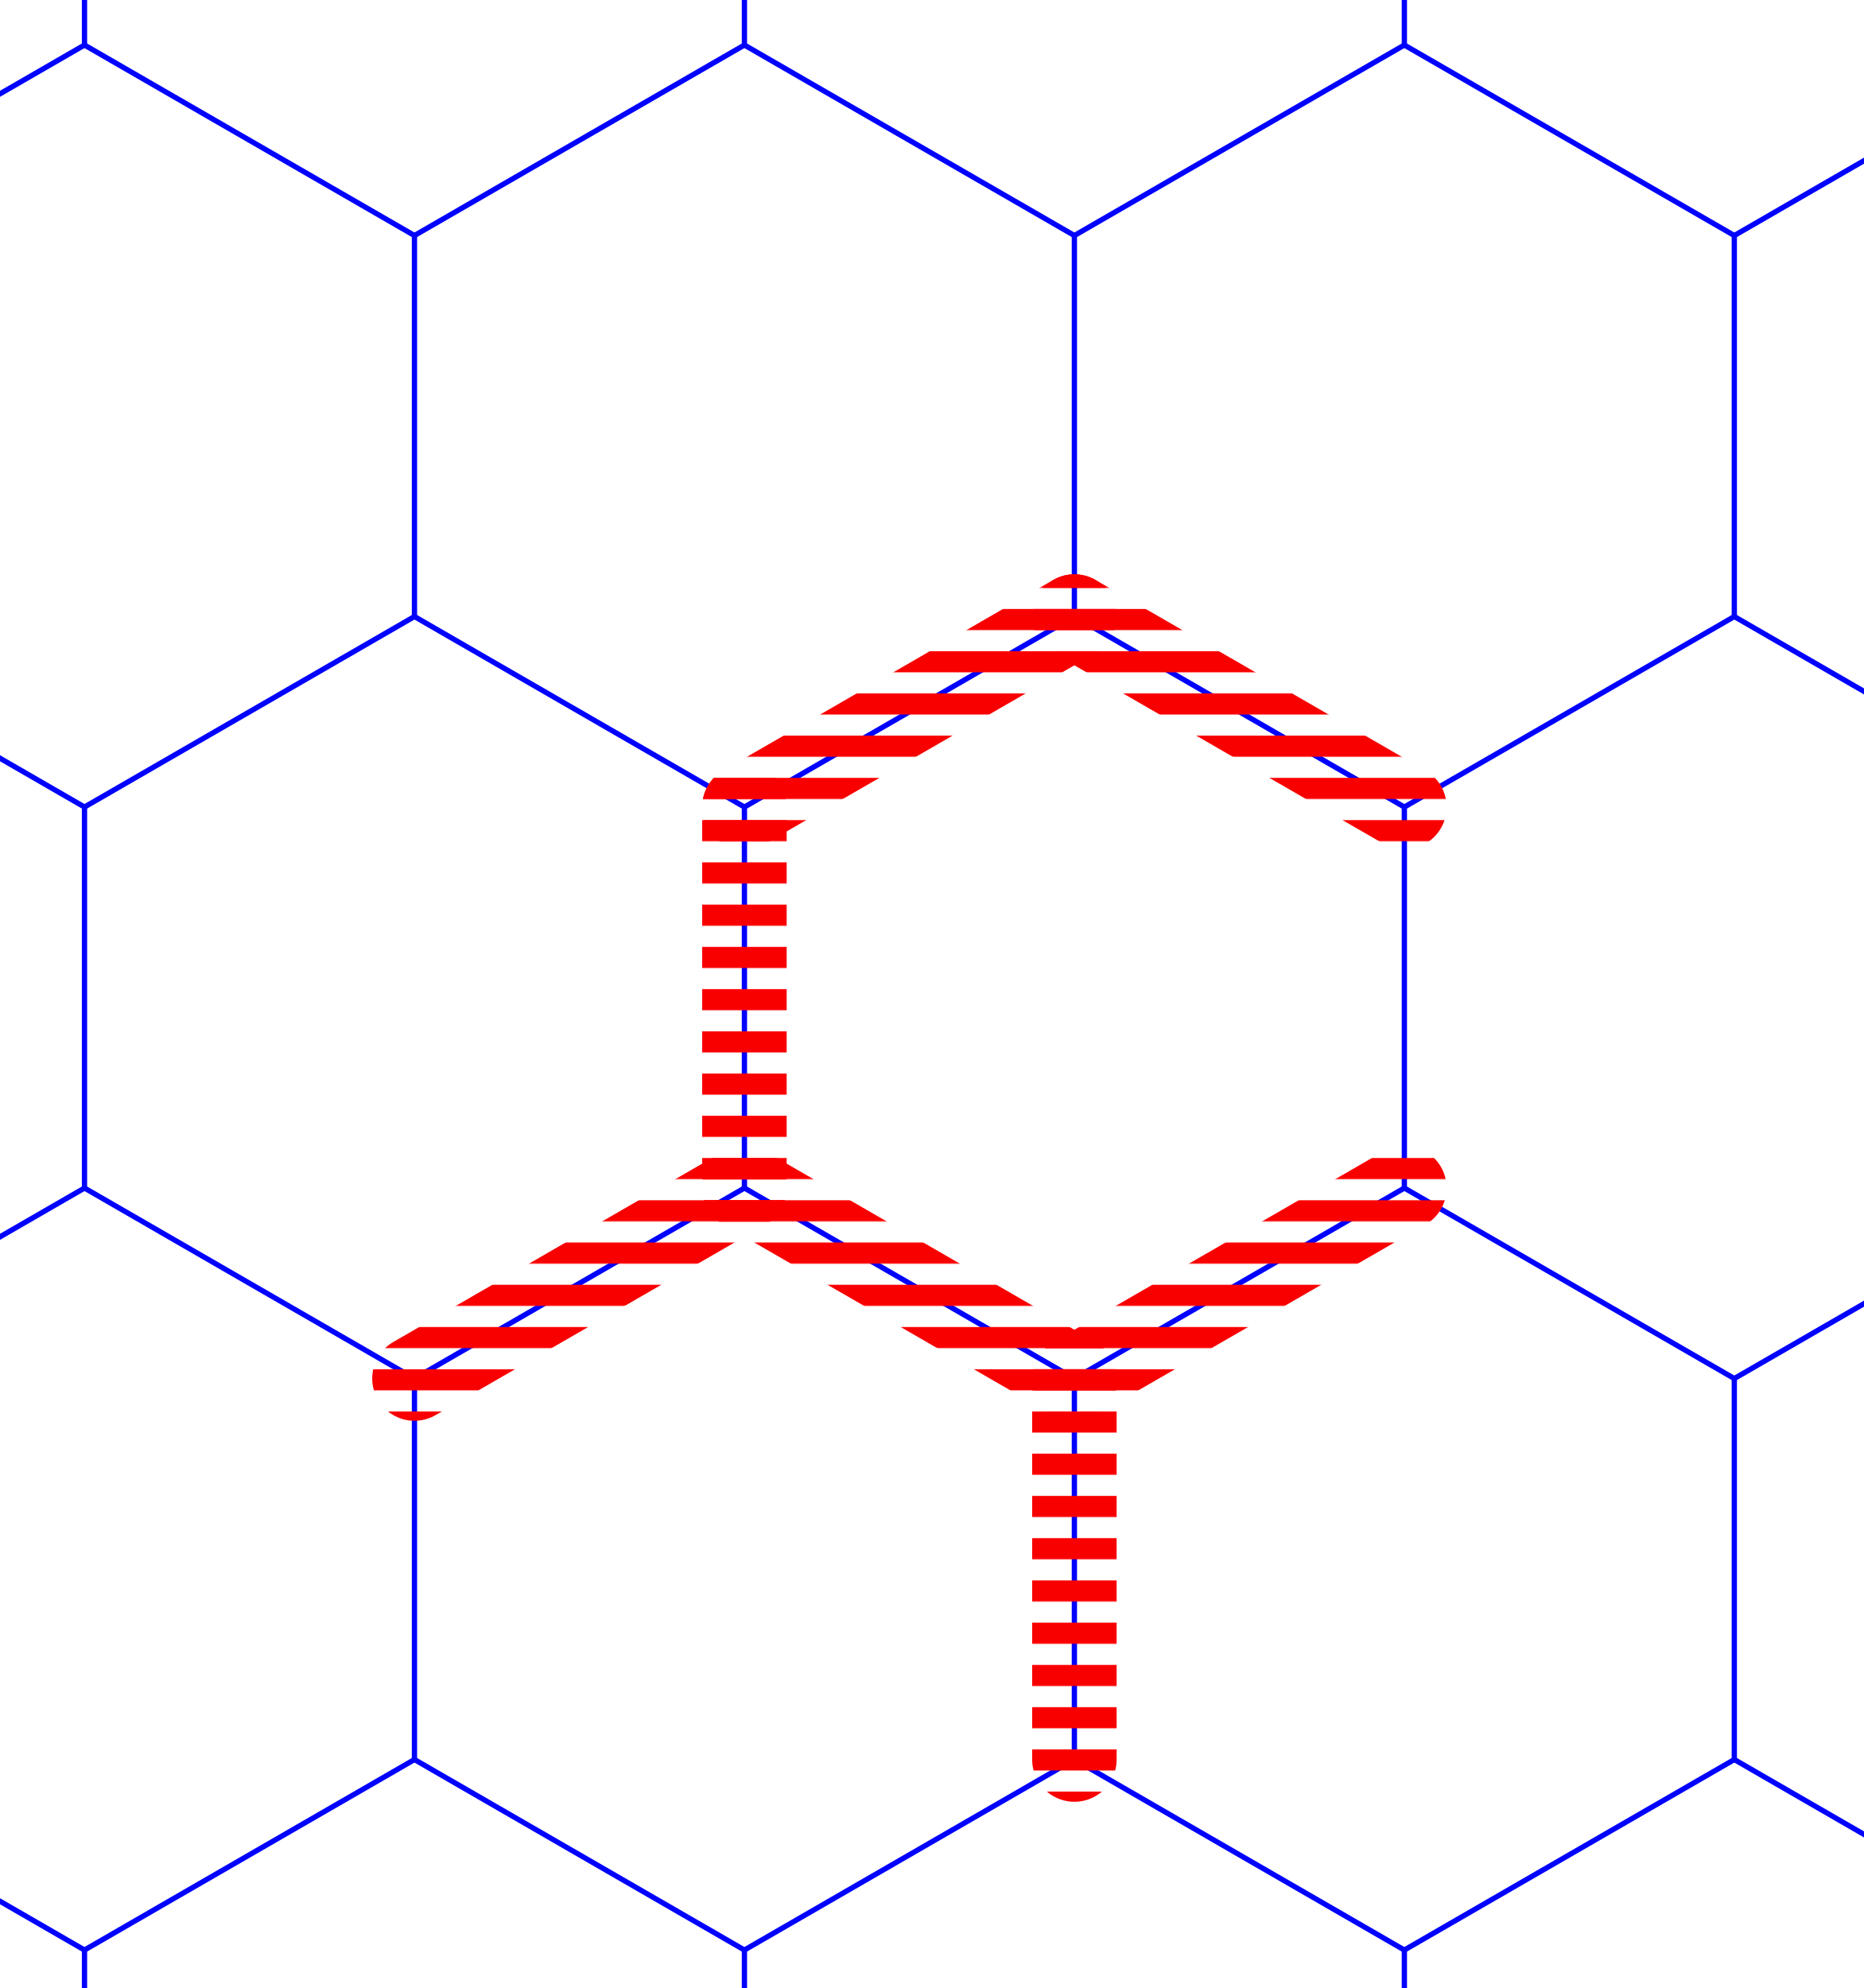
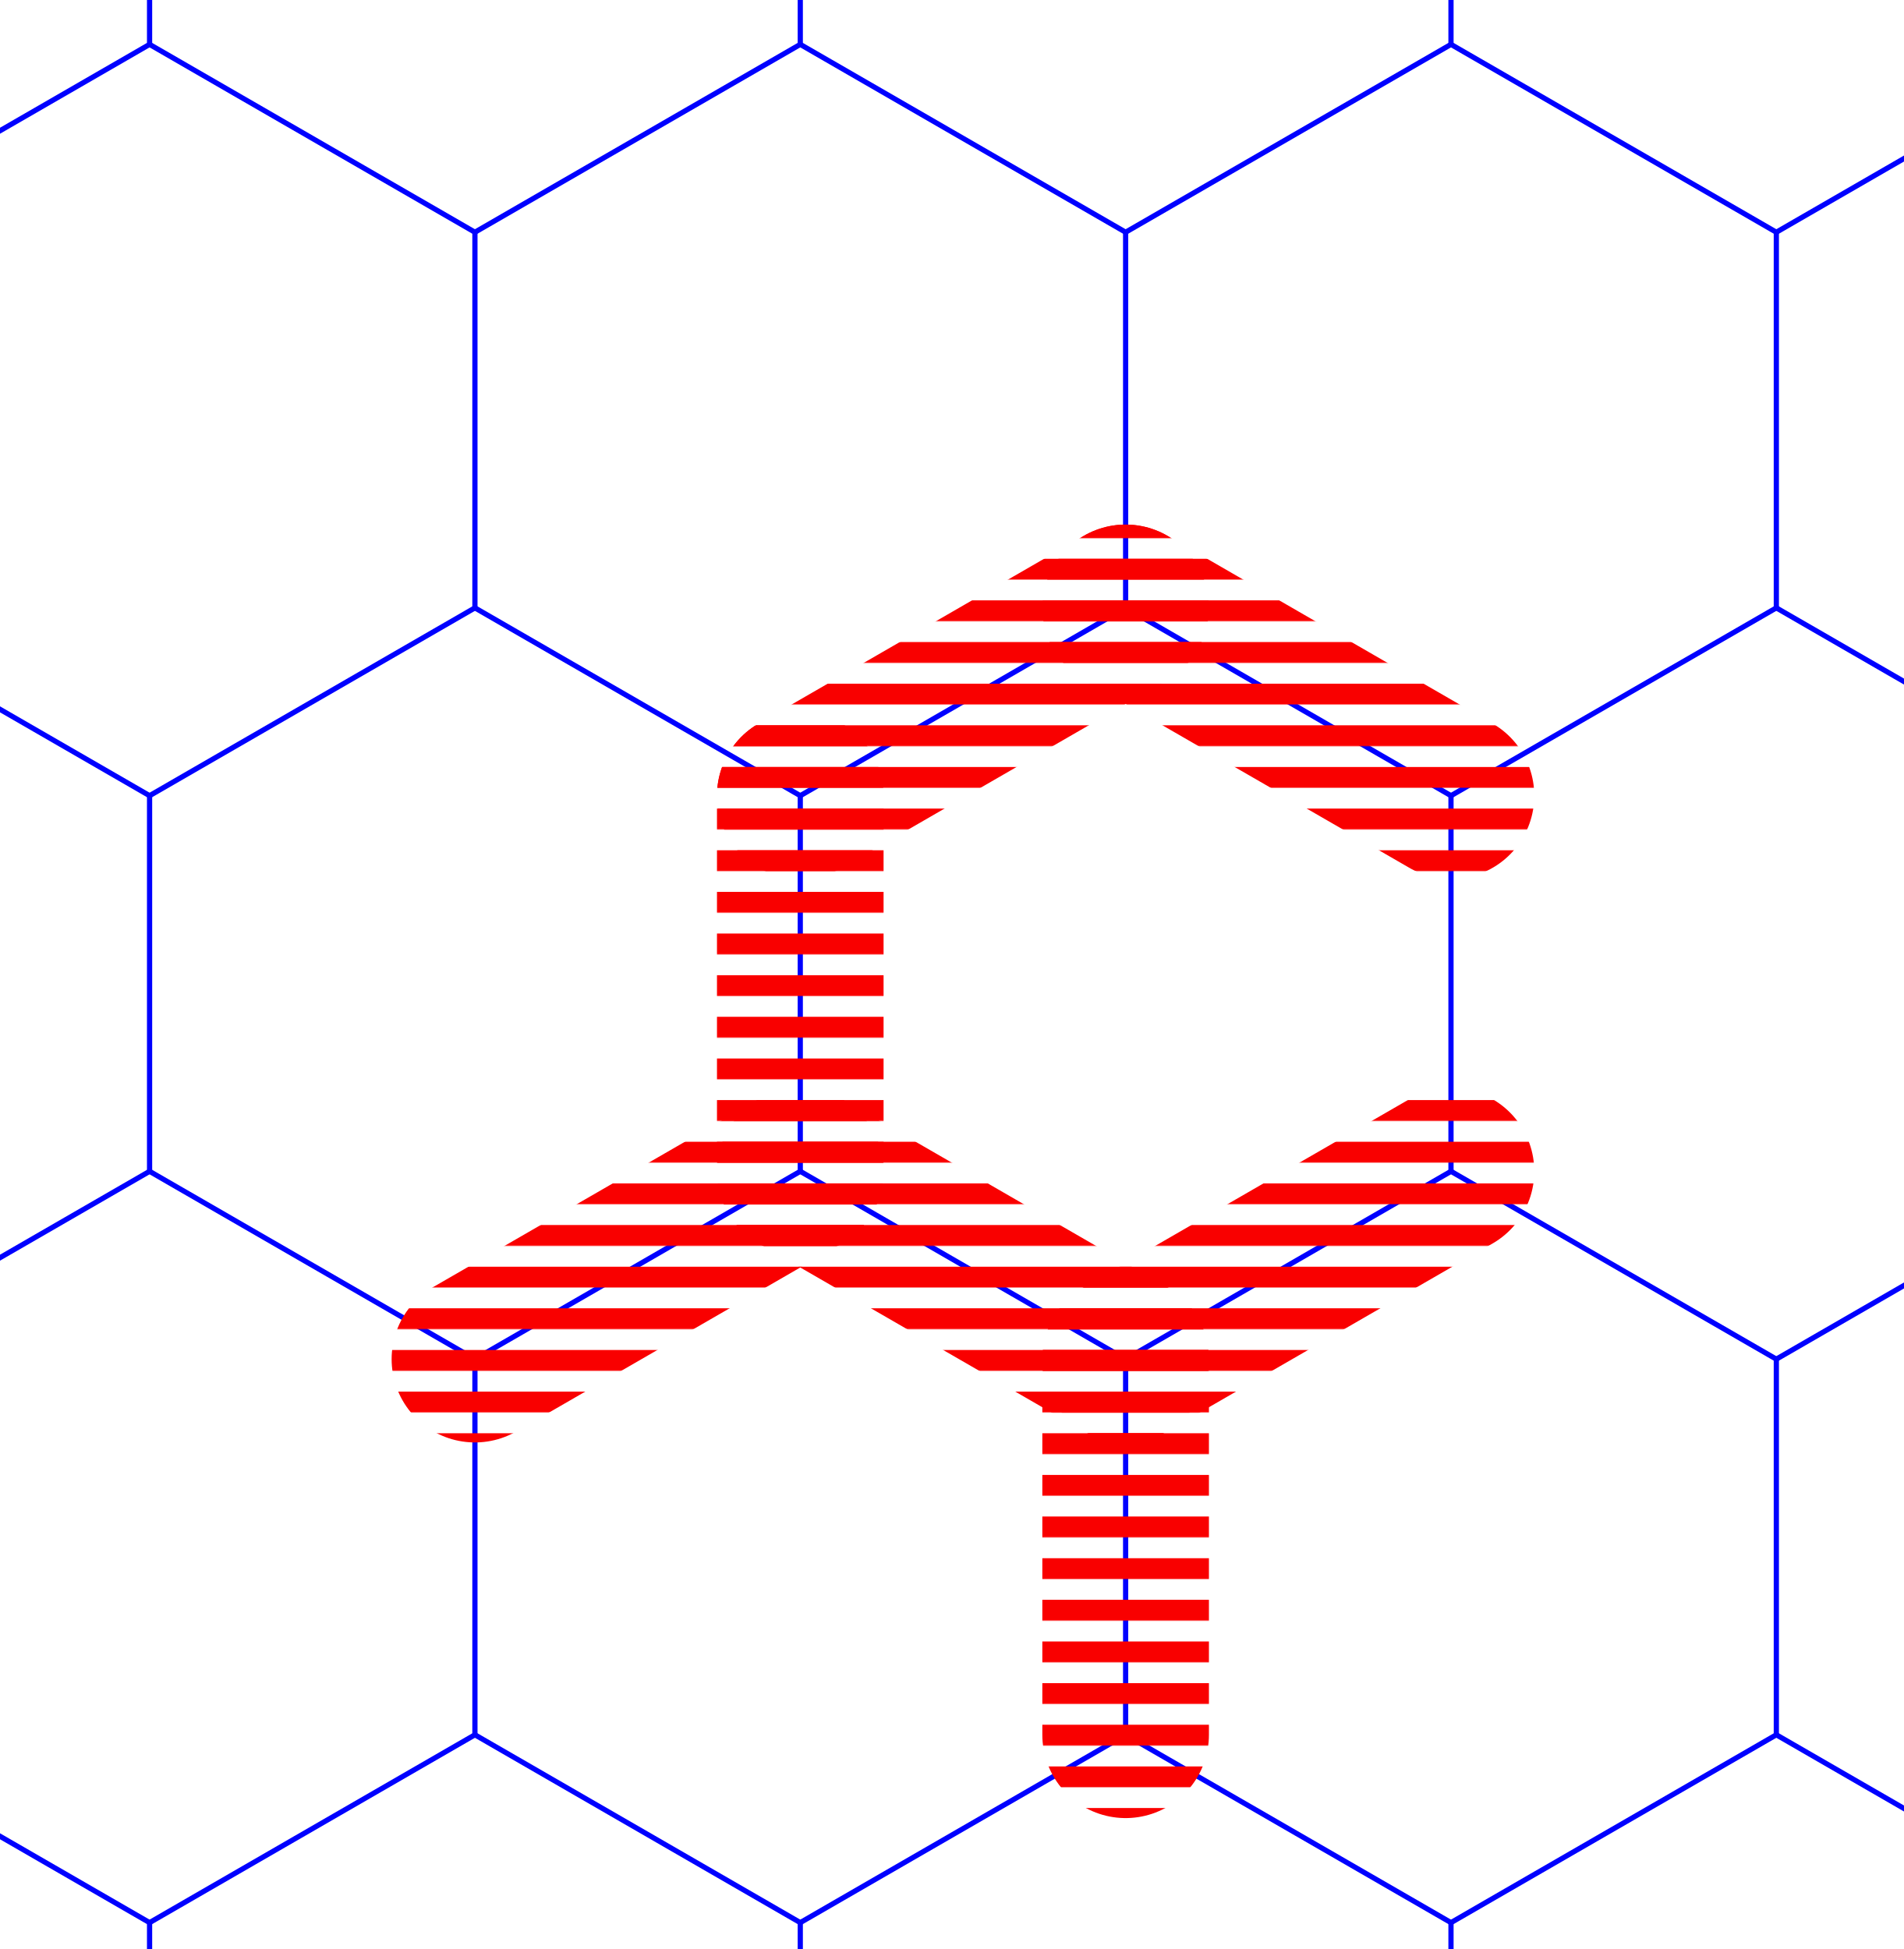
- <svg xmlns="http://www.w3.org/2000/svg" xmlns:xlink="http://www.w3.org/1999/xlink" width="176.487pt" height="188.27pt" viewBox="0 0 176.487 188.27" version="1.1" id="svg97">
+ <svg xmlns="http://www.w3.org/2000/svg" xmlns:xlink="http://www.w3.org/1999/xlink" width="182.851pt" height="187.209pt" viewBox="0 0 182.851 187.209" version="1.1" id="svg97">
  <defs id="defs1">
    <pattern xlink:href="#Strips2_1" preserveAspectRatio="xMidYMid" id="pattern116" patternTransform="scale(2)" x="0" y="0" />
    <pattern patternUnits="userSpaceOnUse" width="1.5" height="1" patternTransform="translate(0,0) scale(2,2)" preserveAspectRatio="xMidYMid" id="Strips2_1" style="fill:#5b0eff">
      <rect style="stroke:none" x="0" y="-0.5" width="1" height="2" id="rect197" />
    </pattern>
    <pattern xlink:href="#Strips1_1" preserveAspectRatio="xMidYMid" id="pattern114" patternTransform="matrix(0,2,-2,0,0,0)" x="0" y="0" />
    <pattern patternUnits="userSpaceOnUse" width="2" height="10" patternTransform="translate(0,0) scale(2,2)" preserveAspectRatio="xMidYMid" id="Strips1_1" style="fill:#f90000">
      <rect style="stroke:none" x="0" y="-0.5" width="1" height="11" id="rect134" />
    </pattern>
    <style type="text/css" id="style1">*{stroke-linejoin: round; stroke-linecap: butt}</style>
    <clipPath id="p47f80ac61b-8">
      <rect x="41.351" y="14.04" width="378.098" height="317.52" id="rect97-2" />
    </clipPath>
    <clipPath id="clipPath1">
      <rect x="41.351" y="14.04" width="378.098" height="317.52" id="rect1" />
    </clipPath>
    <clipPath id="clipPath2">
      <rect x="41.351" y="14.04" width="378.098" height="317.52" id="rect2" />
    </clipPath>
    <clipPath id="clipPath3">
      <rect x="41.351" y="14.04" width="378.098" height="317.52" id="rect3" />
    </clipPath>
    <clipPath id="clipPath4">
      <rect x="41.351" y="14.04" width="378.098" height="317.52" id="rect4" />
    </clipPath>
    <clipPath id="clipPath5">
      <rect x="41.351" y="14.04" width="378.098" height="317.52" id="rect5" />
    </clipPath>
    <clipPath id="clipPath6">
      <rect x="41.351" y="14.04" width="378.098" height="317.52" id="rect6" />
    </clipPath>
    <clipPath id="clipPath7">
      <rect x="41.351" y="14.04" width="378.098" height="317.52" id="rect7" />
    </clipPath>
    <clipPath id="p47f80ac61b-4">
      <rect x="41.351" y="14.04" width="378.098" height="317.52" id="rect97-7" />
    </clipPath>
    <clipPath id="clipPath1-8">
      <rect x="41.351" y="14.04" width="378.098" height="317.52" id="rect1-3" />
    </clipPath>
    <clipPath id="clipPath2-5">
      <rect x="41.351" y="14.04" width="378.098" height="317.52" id="rect2-1" />
    </clipPath>
    <clipPath id="clipPath3-2">
      <rect x="41.351" y="14.04" width="378.098" height="317.52" id="rect3-0" />
    </clipPath>
    <clipPath id="clipPath4-1">
      <rect x="41.351" y="14.04" width="378.098" height="317.52" id="rect4-6" />
    </clipPath>
    <clipPath id="clipPath5-4">
      <rect x="41.351" y="14.04" width="378.098" height="317.52" id="rect5-0" />
    </clipPath>
    <clipPath id="clipPath6-6">
      <rect x="41.351" y="14.04" width="378.098" height="317.52" id="rect6-1" />
    </clipPath>
    <clipPath id="p47f80ac61b-0">
      <rect x="41.351" y="14.04" width="378.098" height="317.52" id="rect97-8" />
    </clipPath>
    <clipPath id="clipPath1-7">
      <rect x="41.351" y="14.04" width="378.098" height="317.52" id="rect1-7" />
    </clipPath>
    <clipPath id="clipPath2-8">
      <rect x="41.351" y="14.04" width="378.098" height="317.52" id="rect2-3" />
    </clipPath>
+     <clipPath id="p47f80ac61b-9">
+       <rect x="41.351" y="14.04" width="378.098" height="317.52" id="rect97-4" />
+     </clipPath>
+     <clipPath id="clipPath1-88">
+       <rect x="41.351" y="14.04" width="378.098" height="317.52" id="rect1-2" />
+     </clipPath>
+     <clipPath id="clipPath2-4">
+       <rect x="41.351" y="14.04" width="378.098" height="317.52" id="rect2-5" />
+     </clipPath>
  </defs>
  <defs id="defs97">
    <clipPath id="p47f80ac61b">
      <rect x="41.351" y="14.04" width="378.098" height="317.52" id="rect97" />
    </clipPath>
  </defs>
-   <g id="layer12" transform="translate(-144.2791,-78.33038)">
+   <g id="layer12" transform="translate(-137.9152,-78.33038)">
    <path d="M 58.537,317.127 89.785,299.086" clip-path="url(#p47f80ac61b)" style="fill:none;stroke:#0000ff;stroke-width:0.5;stroke-linecap:square" id="path2" />
    <path d="m 121.033,317.127 31.248,-18.041" clip-path="url(#p47f80ac61b)" style="fill:none;stroke:#0000ff;stroke-width:0.5;stroke-linecap:square" id="path3" />
    <path d="m 183.528,317.127 31.248,-18.041" clip-path="url(#p47f80ac61b)" style="fill:none;stroke:#0000ff;stroke-width:0.5;stroke-linecap:square" id="path4" />
    <path d="m 246.024,317.127 31.248,-18.041" clip-path="url(#p47f80ac61b)" style="fill:none;stroke:#0000ff;stroke-width:0.5;stroke-linecap:square" id="path5" />
    <path d="M 308.519,317.127 339.767,299.086" clip-path="url(#p47f80ac61b)" style="fill:none;stroke:#0000ff;stroke-width:0.5;stroke-linecap:square" id="path6" />
    <path d="m 371.015,317.127 31.248,-18.041" clip-path="url(#p47f80ac61b)" style="fill:none;stroke:#0000ff;stroke-width:0.5;stroke-linecap:square" id="path7" />
    <path d="M 121.033,317.127 89.785,299.086" clip-path="url(#p47f80ac61b)" style="fill:none;stroke:#0000ff;stroke-width:0.5;stroke-linecap:square" id="path8" />
    <path d="M 183.528,317.127 152.281,299.086" clip-path="url(#p47f80ac61b)" style="fill:none;stroke:#0000ff;stroke-width:0.5;stroke-linecap:square" id="path9" />
    <path d="M 246.024,317.127 214.776,299.086" clip-path="url(#p47f80ac61b)" style="fill:none;stroke:#0000ff;stroke-width:0.5;stroke-linecap:square" id="path10" />
    <path d="M 308.519,317.127 277.272,299.086" clip-path="url(#p47f80ac61b)" style="fill:none;stroke:#0000ff;stroke-width:0.5;stroke-linecap:square" id="path11" />
    <path d="M 371.015,317.127 339.767,299.086" clip-path="url(#p47f80ac61b)" style="fill:none;stroke:#0000ff;stroke-width:0.5;stroke-linecap:square" id="path12" />
    <path d="M 89.785,299.086 V 263.005" clip-path="url(#p47f80ac61b)" style="fill:none;stroke:#0000ff;stroke-width:0.5;stroke-linecap:square" id="path13" />
    <path d="M 152.281,299.086 V 263.005" clip-path="url(#p47f80ac61b)" style="fill:none;stroke:#0000ff;stroke-width:0.5;stroke-linecap:square" id="path14" />
    <path d="M 214.776,299.086 V 263.005" clip-path="url(#p47f80ac61b)" style="fill:none;stroke:#0000ff;stroke-width:0.5;stroke-linecap:square" id="path15" />
    <path d="M 277.272,299.086 V 263.005" clip-path="url(#p47f80ac61b)" style="fill:none;stroke:#0000ff;stroke-width:0.5;stroke-linecap:square" id="path16" />
    <path d="M 339.767,299.086 V 263.005" clip-path="url(#p47f80ac61b)" style="fill:none;stroke:#0000ff;stroke-width:0.5;stroke-linecap:square" id="path17" />
    <path d="M 402.263,299.086 V 263.005" clip-path="url(#p47f80ac61b)" style="fill:none;stroke:#0000ff;stroke-width:0.5;stroke-linecap:square" id="path18" />
    <path d="M 89.785,263.005 58.537,244.964" clip-path="url(#p47f80ac61b)" style="fill:none;stroke:#0000ff;stroke-width:0.5;stroke-linecap:square" id="path19" />
    <path d="M 152.281,263.005 121.033,244.964" clip-path="url(#p47f80ac61b)" style="fill:none;stroke:#0000ff;stroke-width:0.5;stroke-linecap:square" id="path20" />
    <path d="m 214.776,263.005 -31.248,-18.041" clip-path="url(#p47f80ac61b)" style="fill:none;stroke:#0000ff;stroke-width:0.5;stroke-linecap:square" id="path21" />
    <path d="m 277.272,263.005 -31.248,-18.041" clip-path="url(#p47f80ac61b)" style="fill:none;stroke:#0000ff;stroke-width:0.5;stroke-linecap:square" id="path22" />
    <path d="m 339.767,263.005 -31.248,-18.041" clip-path="url(#p47f80ac61b)" style="fill:none;stroke:#0000ff;stroke-width:0.5;stroke-linecap:square" id="path23" />
    <path d="m 402.263,263.005 -31.248,-18.041" clip-path="url(#p47f80ac61b)" style="fill:none;stroke:#0000ff;stroke-width:0.5;stroke-linecap:square" id="path24" />
    <path d="m 89.785,263.005 31.248,-18.041" clip-path="url(#p47f80ac61b)" style="fill:none;stroke:#0000ff;stroke-width:0.5;stroke-linecap:square" id="path25" />
    <path d="m 152.281,263.005 31.248,-18.041" clip-path="url(#p47f80ac61b)" style="fill:none;stroke:#0000ff;stroke-width:0.5;stroke-linecap:square" id="path26" />
    <path d="m 214.776,263.005 31.248,-18.041" clip-path="url(#p47f80ac61b)" style="fill:none;stroke:#0000ff;stroke-width:0.5;stroke-linecap:square" id="path27" />
    <path d="m 277.272,263.005 31.248,-18.041" clip-path="url(#p47f80ac61b)" style="fill:none;stroke:#0000ff;stroke-width:0.5;stroke-linecap:square" id="path28" />
    <path d="m 339.767,263.005 31.248,-18.041" clip-path="url(#p47f80ac61b)" style="fill:none;stroke:#0000ff;stroke-width:0.5;stroke-linecap:square" id="path29" />
    <path d="M 58.537,244.964 V 208.882" clip-path="url(#p47f80ac61b)" style="fill:none;stroke:#0000ff;stroke-width:0.5;stroke-linecap:square" id="path30" />
    <path d="M 121.033,244.964 V 208.882" clip-path="url(#p47f80ac61b)" style="fill:none;stroke:#0000ff;stroke-width:0.5;stroke-linecap:square" id="path31" />
    <path d="M 183.528,244.964 V 208.882" clip-path="url(#p47f80ac61b)" style="fill:none;stroke:#0000ff;stroke-width:0.5;stroke-linecap:square" id="path32" />
    <path d="M 308.519,244.964 V 208.882" clip-path="url(#p47f80ac61b)" style="fill:none;stroke:#0000ff;stroke-width:0.5;stroke-linecap:square" id="path34" />
    <path d="M 371.015,244.964 V 208.882" clip-path="url(#p47f80ac61b)" style="fill:none;stroke:#0000ff;stroke-width:0.5;stroke-linecap:square" id="path35" />
    <path d="M 58.537,208.882 89.785,190.841" clip-path="url(#p47f80ac61b)" style="fill:none;stroke:#0000ff;stroke-width:0.5;stroke-linecap:square" id="path36" />
    <path d="m 121.033,208.882 31.248,-18.041" clip-path="url(#p47f80ac61b)" style="fill:none;stroke:#0000ff;stroke-width:0.5;stroke-linecap:square" id="path37" />
    <path d="M 308.519,208.882 339.767,190.841" clip-path="url(#p47f80ac61b)" style="fill:none;stroke:#0000ff;stroke-width:0.5;stroke-linecap:square" id="path40" />
    <path d="m 371.015,208.882 31.248,-18.041" clip-path="url(#p47f80ac61b)" style="fill:none;stroke:#0000ff;stroke-width:0.5;stroke-linecap:square" id="path41" />
    <path d="M 121.033,208.882 89.785,190.841" clip-path="url(#p47f80ac61b)" style="fill:none;stroke:#0000ff;stroke-width:0.5;stroke-linecap:square" id="path42" />
    <path d="M 183.528,208.882 152.281,190.841" clip-path="url(#p47f80ac61b)" style="fill:none;stroke:#0000ff;stroke-width:0.5;stroke-linecap:square" id="path43" />
    <path d="M 371.015,208.882 339.767,190.841" clip-path="url(#p47f80ac61b)" style="fill:none;stroke:#0000ff;stroke-width:0.5;stroke-linecap:square" id="path46" />
    <path d="M 89.785,190.841 V 154.759" clip-path="url(#p47f80ac61b)" style="fill:none;stroke:#0000ff;stroke-width:0.5;stroke-linecap:square" id="path47" />
    <path d="M 152.281,190.841 V 154.759" clip-path="url(#p47f80ac61b)" style="fill:none;stroke:#0000ff;stroke-width:0.5;stroke-linecap:square" id="path48" />
    <path d="M 339.767,190.841 V 154.759" clip-path="url(#p47f80ac61b)" style="fill:none;stroke:#0000ff;stroke-width:0.5;stroke-linecap:square" id="path51" />
    <path d="M 402.263,190.841 V 154.759" clip-path="url(#p47f80ac61b)" style="fill:none;stroke:#0000ff;stroke-width:0.5;stroke-linecap:square" id="path52" />
    <path d="M 89.785,154.759 58.537,136.718" clip-path="url(#p47f80ac61b)" style="fill:none;stroke:#0000ff;stroke-width:0.5;stroke-linecap:square" id="path53" />
    <path d="M 152.281,154.759 121.033,136.718" clip-path="url(#p47f80ac61b)" style="fill:none;stroke:#0000ff;stroke-width:0.5;stroke-linecap:square" id="path54" />
    <path d="M 339.767,154.759 308.519,136.718" clip-path="url(#p47f80ac61b)" style="fill:none;stroke:#0000ff;stroke-width:0.5;stroke-linecap:square" id="path57" />
    <path d="M 402.263,154.759 371.015,136.718" clip-path="url(#p47f80ac61b)" style="fill:none;stroke:#0000ff;stroke-width:0.5;stroke-linecap:square" id="path58" />
    <path d="M 89.785,154.759 121.033,136.718" clip-path="url(#p47f80ac61b)" style="fill:none;stroke:#0000ff;stroke-width:0.5;stroke-linecap:square" id="path59" />
    <path d="m 277.272,154.759 31.248,-18.041" clip-path="url(#p47f80ac61b)" style="fill:none;stroke:#0000ff;stroke-width:0.5;stroke-linecap:square" id="path62" />
    <path d="m 339.767,154.759 31.248,-18.041" clip-path="url(#p47f80ac61b)" style="fill:none;stroke:#0000ff;stroke-width:0.5;stroke-linecap:square" id="path63" />
    <path d="M 58.537,136.718 V 100.636" clip-path="url(#p47f80ac61b)" style="fill:none;stroke:#0000ff;stroke-width:0.5;stroke-linecap:square" id="path64" />
    <path d="M 121.033,136.718 V 100.636" clip-path="url(#p47f80ac61b)" style="fill:none;stroke:#0000ff;stroke-width:0.5;stroke-linecap:square" id="path65" />
    <path d="M 246.024,136.718 V 100.636" clip-path="url(#p47f80ac61b)" style="fill:none;stroke:#0000ff;stroke-width:0.5;stroke-linecap:square" id="path67" />
    <path d="M 308.519,136.718 V 100.636" clip-path="url(#p47f80ac61b)" style="fill:none;stroke:#0000ff;stroke-width:0.5;stroke-linecap:square" id="path68" />
    <path d="M 371.015,136.718 V 100.636" clip-path="url(#p47f80ac61b)" style="fill:none;stroke:#0000ff;stroke-width:0.5;stroke-linecap:square" id="path69" />
    <path d="M 58.537,100.636 89.785,82.595" clip-path="url(#p47f80ac61b)" style="fill:none;stroke:#0000ff;stroke-width:0.5;stroke-linecap:square" id="path70" />
    <path d="M 121.033,100.636 152.281,82.595" clip-path="url(#p47f80ac61b)" style="fill:none;stroke:#0000ff;stroke-width:0.5;stroke-linecap:square" id="path71" />
    <path d="M 183.528,100.636 214.776,82.595" clip-path="url(#p47f80ac61b)" style="fill:none;stroke:#0000ff;stroke-width:0.5;stroke-linecap:square" id="path72" />
    <path d="M 246.024,100.636 277.272,82.595" clip-path="url(#p47f80ac61b)" style="fill:none;stroke:#0000ff;stroke-width:0.5;stroke-linecap:square" id="path73" />
    <path d="M 308.519,100.636 339.767,82.595" clip-path="url(#p47f80ac61b)" style="fill:none;stroke:#0000ff;stroke-width:0.5;stroke-linecap:square" id="path74" />
    <path d="M 371.015,100.636 402.263,82.595" clip-path="url(#p47f80ac61b)" style="fill:none;stroke:#0000ff;stroke-width:0.5;stroke-linecap:square" id="path75" />
    <path d="M 121.033,100.636 89.785,82.595" clip-path="url(#p47f80ac61b)" style="fill:none;stroke:#0000ff;stroke-width:0.5;stroke-linecap:square" id="path76" />
    <path d="M 183.528,100.636 152.281,82.595" clip-path="url(#p47f80ac61b)" style="fill:none;stroke:#0000ff;stroke-width:0.5;stroke-linecap:square" id="path77" />
    <path d="M 246.024,100.636 214.776,82.595" clip-path="url(#p47f80ac61b)" style="fill:none;stroke:#0000ff;stroke-width:0.5;stroke-linecap:square" id="path78" />
    <path d="M 308.519,100.636 277.272,82.595" clip-path="url(#p47f80ac61b)" style="fill:none;stroke:#0000ff;stroke-width:0.5;stroke-linecap:square" id="path79" />
    <path d="M 371.015,100.636 339.767,82.595" clip-path="url(#p47f80ac61b)" style="fill:none;stroke:#0000ff;stroke-width:0.5;stroke-linecap:square" id="path80" />
    <path d="M 89.785,82.595 V 46.514" clip-path="url(#p47f80ac61b)" style="fill:none;stroke:#0000ff;stroke-width:0.5;stroke-linecap:square" id="path81" />
    <path d="M 152.281,82.595 V 46.514" clip-path="url(#p47f80ac61b)" style="fill:none;stroke:#0000ff;stroke-width:0.5;stroke-linecap:square" id="path82" />
    <path d="M 214.776,82.595 V 46.514" clip-path="url(#p47f80ac61b)" style="fill:none;stroke:#0000ff;stroke-width:0.5;stroke-linecap:square" id="path83" />
    <path d="M 277.272,82.595 V 46.514" clip-path="url(#p47f80ac61b)" style="fill:none;stroke:#0000ff;stroke-width:0.5;stroke-linecap:square" id="path84" />
    <path d="M 339.767,82.595 V 46.514" clip-path="url(#p47f80ac61b)" style="fill:none;stroke:#0000ff;stroke-width:0.5;stroke-linecap:square" id="path85" />
    <path d="M 402.263,82.595 V 46.514" clip-path="url(#p47f80ac61b)" style="fill:none;stroke:#0000ff;stroke-width:0.5;stroke-linecap:square" id="path86" />
    <path d="M 89.785,46.514 58.537,28.473" clip-path="url(#p47f80ac61b)" style="fill:none;stroke:#0000ff;stroke-width:0.5;stroke-linecap:square" id="path87" />
    <path d="M 152.281,46.514 121.033,28.473" clip-path="url(#p47f80ac61b)" style="fill:none;stroke:#0000ff;stroke-width:0.5;stroke-linecap:square" id="path88" />
    <path d="M 214.776,46.514 183.528,28.473" clip-path="url(#p47f80ac61b)" style="fill:none;stroke:#0000ff;stroke-width:0.5;stroke-linecap:square" id="path89" />
    <path d="M 277.272,46.514 246.024,28.473" clip-path="url(#p47f80ac61b)" style="fill:none;stroke:#0000ff;stroke-width:0.5;stroke-linecap:square" id="path90" />
    <path d="M 339.767,46.514 308.519,28.473" clip-path="url(#p47f80ac61b)" style="fill:none;stroke:#0000ff;stroke-width:0.5;stroke-linecap:square" id="path91" />
    <path d="M 402.263,46.514 371.015,28.473" clip-path="url(#p47f80ac61b)" style="fill:none;stroke:#0000ff;stroke-width:0.5;stroke-linecap:square" id="path92" />
    <path d="M 89.785,46.514 121.033,28.473" clip-path="url(#p47f80ac61b)" style="fill:none;stroke:#0000ff;stroke-width:0.5;stroke-linecap:square" id="path93" />
    <path d="M 152.281,46.514 183.528,28.473" clip-path="url(#p47f80ac61b)" style="fill:none;stroke:#0000ff;stroke-width:0.5;stroke-linecap:square" id="path94" />
    <path d="M 214.776,46.514 246.024,28.473" clip-path="url(#p47f80ac61b)" style="fill:none;stroke:#0000ff;stroke-width:0.5;stroke-linecap:square" id="path95" />
    <path d="M 277.272,46.514 308.519,28.473" clip-path="url(#p47f80ac61b)" style="fill:none;stroke:#0000ff;stroke-width:0.5;stroke-linecap:square" id="path96" />
    <path d="M 339.767,46.514 371.015,28.473" clip-path="url(#p47f80ac61b)" style="fill:none;stroke:#0000ff;stroke-width:0.5;stroke-linecap:square" id="path97" />
    <path d="M 308.519,208.882 277.272,190.841" clip-path="url(#p47f80ac61b)" style="fill:none;stroke:#0000ff;stroke-width:0.5;stroke-linecap:square" id="path45" />
    <path d="m 183.528,208.882 31.248,-18.041" clip-path="url(#p47f80ac61b)" style="fill:none;stroke:#0000ff;stroke-width:0.5;stroke-linecap:square" id="path38" />
    <path d="M 246.024,208.882 214.776,190.841" clip-path="url(#p47f80ac61b)" style="fill:none;stroke:#0000ff;stroke-width:0.5;stroke-linecap:square" id="path44" />
    <path d="M 277.272,154.759 246.024,136.718" clip-path="url(#p47f80ac61b)" style="fill:none;stroke:#0000ff;stroke-width:0.5;stroke-linecap:square" id="path56" />
    <path d="m 214.776,154.759 31.248,-18.041" clip-path="url(#p47f80ac61b)" style="fill:none;stroke:#0000ff;stroke-width:0.5;stroke-linecap:square" id="path61" />
    <path d="M 246.024,244.964 V 208.882" clip-path="url(#p47f80ac61b)" style="fill:none;stroke:#0000ff;stroke-width:0.5;stroke-linecap:square" id="path33" />
    <path d="m 246.024,208.882 31.248,-18.041" clip-path="url(#p47f80ac61b)" style="fill:none;stroke:#0000ff;stroke-width:0.5;stroke-linecap:square" id="path39" />
    <path d="M 214.776,190.841 V 154.759" clip-path="url(#p47f80ac61b)" style="fill:none;stroke:#0000ff;stroke-width:0.5;stroke-linecap:square" id="path49" />
    <path d="M 277.272,190.841 V 154.759" clip-path="url(#p47f80ac61b)" style="fill:none;stroke:#0000ff;stroke-width:0.5;stroke-linecap:square" id="path50" />
    <path d="M 214.776,154.759 183.528,136.718" clip-path="url(#p47f80ac61b)" style="fill:none;stroke:#0000ff;stroke-width:0.5;stroke-linecap:square" id="path55" />
    <path d="m 152.281,154.759 31.248,-18.041" clip-path="url(#p47f80ac61b)" style="fill:none;stroke:#0000ff;stroke-width:0.5;stroke-linecap:square" id="path60" />
    <path d="M 183.528,136.718 V 100.636" clip-path="url(#p47f80ac61b)" style="fill:none;stroke:#0000ff;stroke-width:0.5;stroke-linecap:square" id="path66" />
  </g>
-   <g id="layer13" style="display:none" transform="translate(-9.015612,14.25)">
-     <g id="g97-6" style="display:inline;stroke:url(#pattern116);stroke-width:8;stroke-linecap:round;stroke-linejoin:round;stroke-dasharray:none">
-       <path d="M 246.024,244.964 V 208.882" clip-path="url(#p47f80ac61b-8)" style="display:none;fill:none;stroke:url(#pattern116);stroke-width:8;stroke-linecap:round;stroke-linejoin:round;stroke-dasharray:none" id="path33-0" transform="translate(-135.2635,-92.58038)" />
-       <path d="m 246.024,208.882 31.248,-18.041" clip-path="url(#p47f80ac61b-8)" style="display:none;fill:none;stroke:url(#pattern116);stroke-width:8;stroke-linecap:round;stroke-linejoin:round;stroke-dasharray:none" id="path39-3" transform="translate(-135.2635,-92.58038)" />
-       <path d="M 308.519,208.882 277.272,190.841" clip-path="url(#p47f80ac61b-8)" style="fill:none;stroke:url(#pattern116);stroke-width:8;stroke-linecap:round;stroke-linejoin:round;stroke-dasharray:none" id="path45-8" transform="translate(-135.2635,-92.58038)" />
-       <path d="M 214.776,190.841 V 154.759" clip-path="url(#p47f80ac61b-8)" style="display:none;fill:none;stroke:url(#pattern116);stroke-width:8;stroke-linecap:round;stroke-linejoin:round;stroke-dasharray:none" id="path49-0" transform="translate(-135.2635,-92.58038)" />
-       <path d="M 277.272,190.841 V 154.759" clip-path="url(#p47f80ac61b-8)" style="fill:none;stroke:url(#pattern116);stroke-width:8;stroke-linecap:round;stroke-linejoin:round;stroke-dasharray:none" id="path50-1" transform="translate(-135.2635,-92.58038)" />
-       <path d="M 214.776,154.759 183.528,136.718" clip-path="url(#p47f80ac61b-8)" style="fill:none;stroke:url(#pattern116);stroke-width:8;stroke-linecap:round;stroke-linejoin:round;stroke-dasharray:none" id="path55-2" transform="translate(-135.2635,-92.58038)" />
-       <path d="m 152.281,154.759 31.248,-18.041" clip-path="url(#p47f80ac61b-8)" style="fill:none;stroke:url(#pattern116);stroke-width:8;stroke-linecap:round;stroke-linejoin:round;stroke-dasharray:none" id="path60-5" transform="translate(-135.2635,-92.58038)" />
-       <path d="M 183.528,136.718 V 100.636" clip-path="url(#p47f80ac61b-8)" style="fill:none;stroke:url(#pattern116);stroke-width:8;stroke-linecap:round;stroke-linejoin:round;stroke-dasharray:none" id="path66-0" transform="translate(-135.2635,-92.58038)" />
+   <g id="layer13" style="display:none" transform="translate(-2.651651,14.25)">
+     <g id="g97-6" style="display:inline;stroke:url(#pattern116);stroke-width:16;stroke-linecap:round;stroke-linejoin:round;stroke-dasharray:none">
+       <path d="M 246.024,244.964 V 208.882" clip-path="url(#p47f80ac61b-8)" style="display:none;fill:none;stroke:url(#pattern116);stroke-width:16;stroke-linecap:round;stroke-linejoin:round;stroke-dasharray:none" id="path33-0" transform="translate(-135.2635,-92.58038)" />
+       <path d="m 246.024,208.882 31.248,-18.041" clip-path="url(#p47f80ac61b-8)" style="display:none;fill:none;stroke:url(#pattern116);stroke-width:16;stroke-linecap:round;stroke-linejoin:round;stroke-dasharray:none" id="path39-3" transform="translate(-135.2635,-92.58038)" />
+       <path d="M 308.519,208.882 277.272,190.841" clip-path="url(#p47f80ac61b-8)" style="fill:none;stroke:url(#pattern116);stroke-width:16;stroke-linecap:round;stroke-linejoin:round;stroke-dasharray:none" id="path45-8" transform="translate(-135.2635,-92.58038)" />
+       <path d="M 214.776,190.841 V 154.759" clip-path="url(#p47f80ac61b-8)" style="display:none;fill:none;stroke:url(#pattern116);stroke-width:16;stroke-linecap:round;stroke-linejoin:round;stroke-dasharray:none" id="path49-0" transform="translate(-135.2635,-92.58038)" />
+       <path d="M 277.272,190.841 V 154.759" clip-path="url(#p47f80ac61b-8)" style="fill:none;stroke:url(#pattern116);stroke-width:16;stroke-linecap:round;stroke-linejoin:round;stroke-dasharray:none" id="path50-1" transform="translate(-135.2635,-92.58038)" />
+       <path d="M 214.776,154.759 183.528,136.718" clip-path="url(#p47f80ac61b-8)" style="fill:none;stroke:url(#pattern116);stroke-width:16;stroke-linecap:round;stroke-linejoin:round;stroke-dasharray:none" id="path55-2" transform="translate(-135.2635,-92.58038)" />
+       <path d="m 152.281,154.759 31.248,-18.041" clip-path="url(#p47f80ac61b-8)" style="fill:none;stroke:url(#pattern116);stroke-width:16;stroke-linecap:round;stroke-linejoin:round;stroke-dasharray:none" id="path60-5" transform="translate(-135.2635,-92.58038)" />
+       <path d="M 183.528,136.718 V 100.636" clip-path="url(#p47f80ac61b-8)" style="fill:none;stroke:url(#pattern116);stroke-width:16;stroke-linecap:round;stroke-linejoin:round;stroke-dasharray:none" id="path66-0" transform="translate(-135.2635,-92.58038)" />
    </g>
  </g>
-   <g id="layer14" style="display:inline" transform="translate(-9.015612,14.25)">
-     <g id="g113-9" style="display:inline;stroke:url(#pattern114);stroke-width:8;stroke-linecap:round;stroke-linejoin:round;stroke-dasharray:none" transform="translate(-135.2635,-92.58038)">
-       <path d="m 183.528,208.882 31.248,-18.041" clip-path="url(#p47f80ac61b-4)" style="fill:none;stroke:url(#pattern114);stroke-width:8;stroke-linecap:round;stroke-linejoin:round;stroke-dasharray:none" id="path38-8" />
-       <path d="M 246.024,208.882 214.776,190.841" clip-path="url(#p47f80ac61b-4)" style="fill:none;stroke:url(#pattern114);stroke-width:8;stroke-linecap:round;stroke-linejoin:round;stroke-dasharray:none" id="path44-4" />
-       <path d="M 277.272,154.759 246.024,136.718" clip-path="url(#p47f80ac61b-4)" style="fill:none;stroke:url(#pattern114);stroke-width:8;stroke-linecap:round;stroke-linejoin:round;stroke-dasharray:none" id="path56-1" />
-       <path d="m 214.776,154.759 31.248,-18.041" clip-path="url(#p47f80ac61b-4)" style="fill:none;stroke:url(#pattern114);stroke-width:8;stroke-linecap:round;stroke-linejoin:round;stroke-dasharray:none" id="path61-4" />
-       <path d="M 246.024,244.964 V 208.882" clip-path="url(#p47f80ac61b-4)" style="display:inline;fill:none;stroke:url(#pattern114);stroke-width:8;stroke-linecap:round;stroke-linejoin:round;stroke-dasharray:none" id="path33-3" />
-       <path d="m 246.024,208.882 31.248,-18.041" clip-path="url(#p47f80ac61b-4)" style="display:inline;fill:none;stroke:url(#pattern114);stroke-width:8;stroke-linecap:round;stroke-linejoin:round;stroke-dasharray:none" id="path39-9" />
-       <path d="M 214.776,190.841 V 154.759" clip-path="url(#p47f80ac61b-4)" style="display:inline;fill:none;stroke:url(#pattern114);stroke-width:8;stroke-linecap:round;stroke-linejoin:round;stroke-dasharray:none" id="path49-8" />
+   <g id="layer14" style="display:inline" transform="translate(-2.651651,14.25)">
+     <g id="g113-9" style="stroke:url(#pattern114);stroke-width:16;stroke-linecap:round;stroke-linejoin:round;stroke-dasharray:none" transform="translate(-135.2635,-92.58038)">
+       <path d="m 183.528,208.882 31.248,-18.041" clip-path="url(#p47f80ac61b-4)" style="fill:none;stroke:url(#pattern114);stroke-width:16;stroke-linecap:round;stroke-linejoin:round;stroke-dasharray:none" id="path38-8" />
+       <path d="M 246.024,208.882 214.776,190.841" clip-path="url(#p47f80ac61b-4)" style="fill:none;stroke:url(#pattern114);stroke-width:16;stroke-linecap:round;stroke-linejoin:round;stroke-dasharray:none" id="path44-4" />
+       <path d="M 277.272,154.759 246.024,136.718" clip-path="url(#p47f80ac61b-4)" style="fill:none;stroke:url(#pattern114);stroke-width:16;stroke-linecap:round;stroke-linejoin:round;stroke-dasharray:none" id="path56-1" />
+       <path d="m 214.776,154.759 31.248,-18.041" clip-path="url(#p47f80ac61b-4)" style="fill:none;stroke:url(#pattern114);stroke-width:16;stroke-linecap:round;stroke-linejoin:round;stroke-dasharray:none" id="path61-4" />
+       <path d="M 246.024,244.964 V 208.882" clip-path="url(#p47f80ac61b-4)" style="display:inline;fill:none;stroke:url(#pattern114);stroke-width:16;stroke-linecap:round;stroke-linejoin:round;stroke-dasharray:none" id="path33-3" />
+       <path d="m 246.024,208.882 31.248,-18.041" clip-path="url(#p47f80ac61b-4)" style="display:inline;fill:none;stroke:url(#pattern114);stroke-width:16;stroke-linecap:round;stroke-linejoin:round;stroke-dasharray:none" id="path39-9" />
+       <path d="M 214.776,190.841 V 154.759" clip-path="url(#p47f80ac61b-4)" style="display:inline;fill:none;stroke:url(#pattern114);stroke-width:16;stroke-linecap:round;stroke-linejoin:round;stroke-dasharray:none" id="path49-8" />
    </g>
  </g>
-   <g id="layer16" style="display:none" transform="translate(0,14.25)">
-     <path style="baseline-shift:baseline;display:inline;overflow:visible;opacity:1;fill:none;stroke:#589aff;stroke-width:1.5;stroke-linecap:round;stroke-dasharray:1.5, 3;stroke-dashoffset:0;stroke-opacity:1;enable-background:accumulate;stop-color:#000000;stop-opacity:1" d="m 277.272,185.841 a 5,5 0 0 0 -2.5,0.671 l -31.229,18.028 h -0.001 a 5,5 0 0 0 -0.001,0.001 l -0.016,0.009 a 5,5 0 0 0 -0.174,0.117 5,5 0 0 0 -0.369,0.248 5,5 0 0 0 -0.492,0.431 5,5 0 0 0 -0.423,0.483 5,5 0 0 0 -0.363,0.539 5,5 0 0 0 -0.003,0.004 5,5 0 0 0 -0.202,0.407 5,5 0 0 0 -0.091,0.185 5,5 0 0 0 -0.196,0.577 5,5 0 0 0 -0.015,0.041 5,5 0 0 0 -0.001,0.004 5,5 0 0 0 -0.17,1.293 v 36.082 a 5,5 0 0 0 5,5.001 5,5 0 0 0 5.001,-5.001 v -33.193 l 28.748,-16.597 a 5,5 0 0 0 1.83,-6.831 5,5 0 0 0 -3.035,-2.331 5,5 0 0 0 -1.293,-0.17 z" transform="translate(-144.2791,-92.58038)" id="path117" />
-     <path style="baseline-shift:baseline;display:inline;overflow:visible;opacity:1;fill:none;stroke:#589aff;stroke-width:1.5;stroke-linecap:round;stroke-dasharray:1.5, 3;stroke-dashoffset:0;stroke-opacity:1;enable-background:accumulate;stop-color:#000000;stop-opacity:1" d="m 214.775,149.759 a 5,5 0 0 0 -5,5.001 v 36.082 a 5,5 0 0 0 5,5 5,5 0 0 0 5.001,-5 v -36.082 a 5,5 0 0 0 -5.001,-5.001 z" transform="translate(-144.2791,-92.58038)" id="path33-7" />
+   <g id="layer16" style="display:none" transform="translate(6.363961,14.25)">
+     <path id="path33-7" style="baseline-shift:baseline;display:inline;overflow:visible;opacity:1;fill:none;stroke:#878787;stroke-width:1.5;stroke-linecap:round;stroke-dasharray:1.5, 3;stroke-dashoffset:0;stroke-opacity:1;enable-background:accumulate;stop-color:#000000;stop-opacity:1" d="m 214.776,145.259 a 9.5,9.5 0 0 0 -9.5,9.501 v 36.082 a 9.5,9.5 0 0 0 9.5,9.5 9.5,9.5 0 0 0 9.5,-9.5 v -36.082 a 9.5,9.5 0 0 0 -9.5,-9.501 z m 62.496,36.081 a 9.5,9.5 0 0 0 -4.75,1.273 l -31.156,17.988 -0.092,0.053 a 9.5,9.5 0 0 0 -0.463,0.311 9.5,9.5 0 0 0 -0.539,0.36 9.5,9.5 0 0 0 -0.432,0.372 9.5,9.5 0 0 0 -0.505,0.442 9.5,9.5 0 0 0 -0.401,0.451 9.5,9.5 0 0 0 -0.428,0.489 9.5,9.5 0 0 0 -0.344,0.508 9.5,9.5 0 0 0 -0.349,0.521 9.5,9.5 0 0 0 -0.291,0.583 9.5,9.5 0 0 0 -0.265,0.541 9.5,9.5 0 0 0 -0.163,0.469 9.5,9.5 0 0 0 -0.243,0.716 9.5,9.5 0 0 0 -0.044,0.217 9.5,9.5 0 0 0 -0.281,2.246 9.5,9.5 0 0 0 0,10e-4 v 36.081 a 9.5,9.5 0 0 0 9.5,9.501 9.5,9.5 0 0 0 9.5,-9.501 v -30.595 l 26.499,-15.299 a 9.5,9.5 0 0 0 3.476,-12.977 9.5,9.5 0 0 0 -5.767,-4.428 9.5,9.5 0 0 0 -2.459,-0.324 z" transform="translate(-144.2791,-92.58038)" />
  </g>
</svg>
